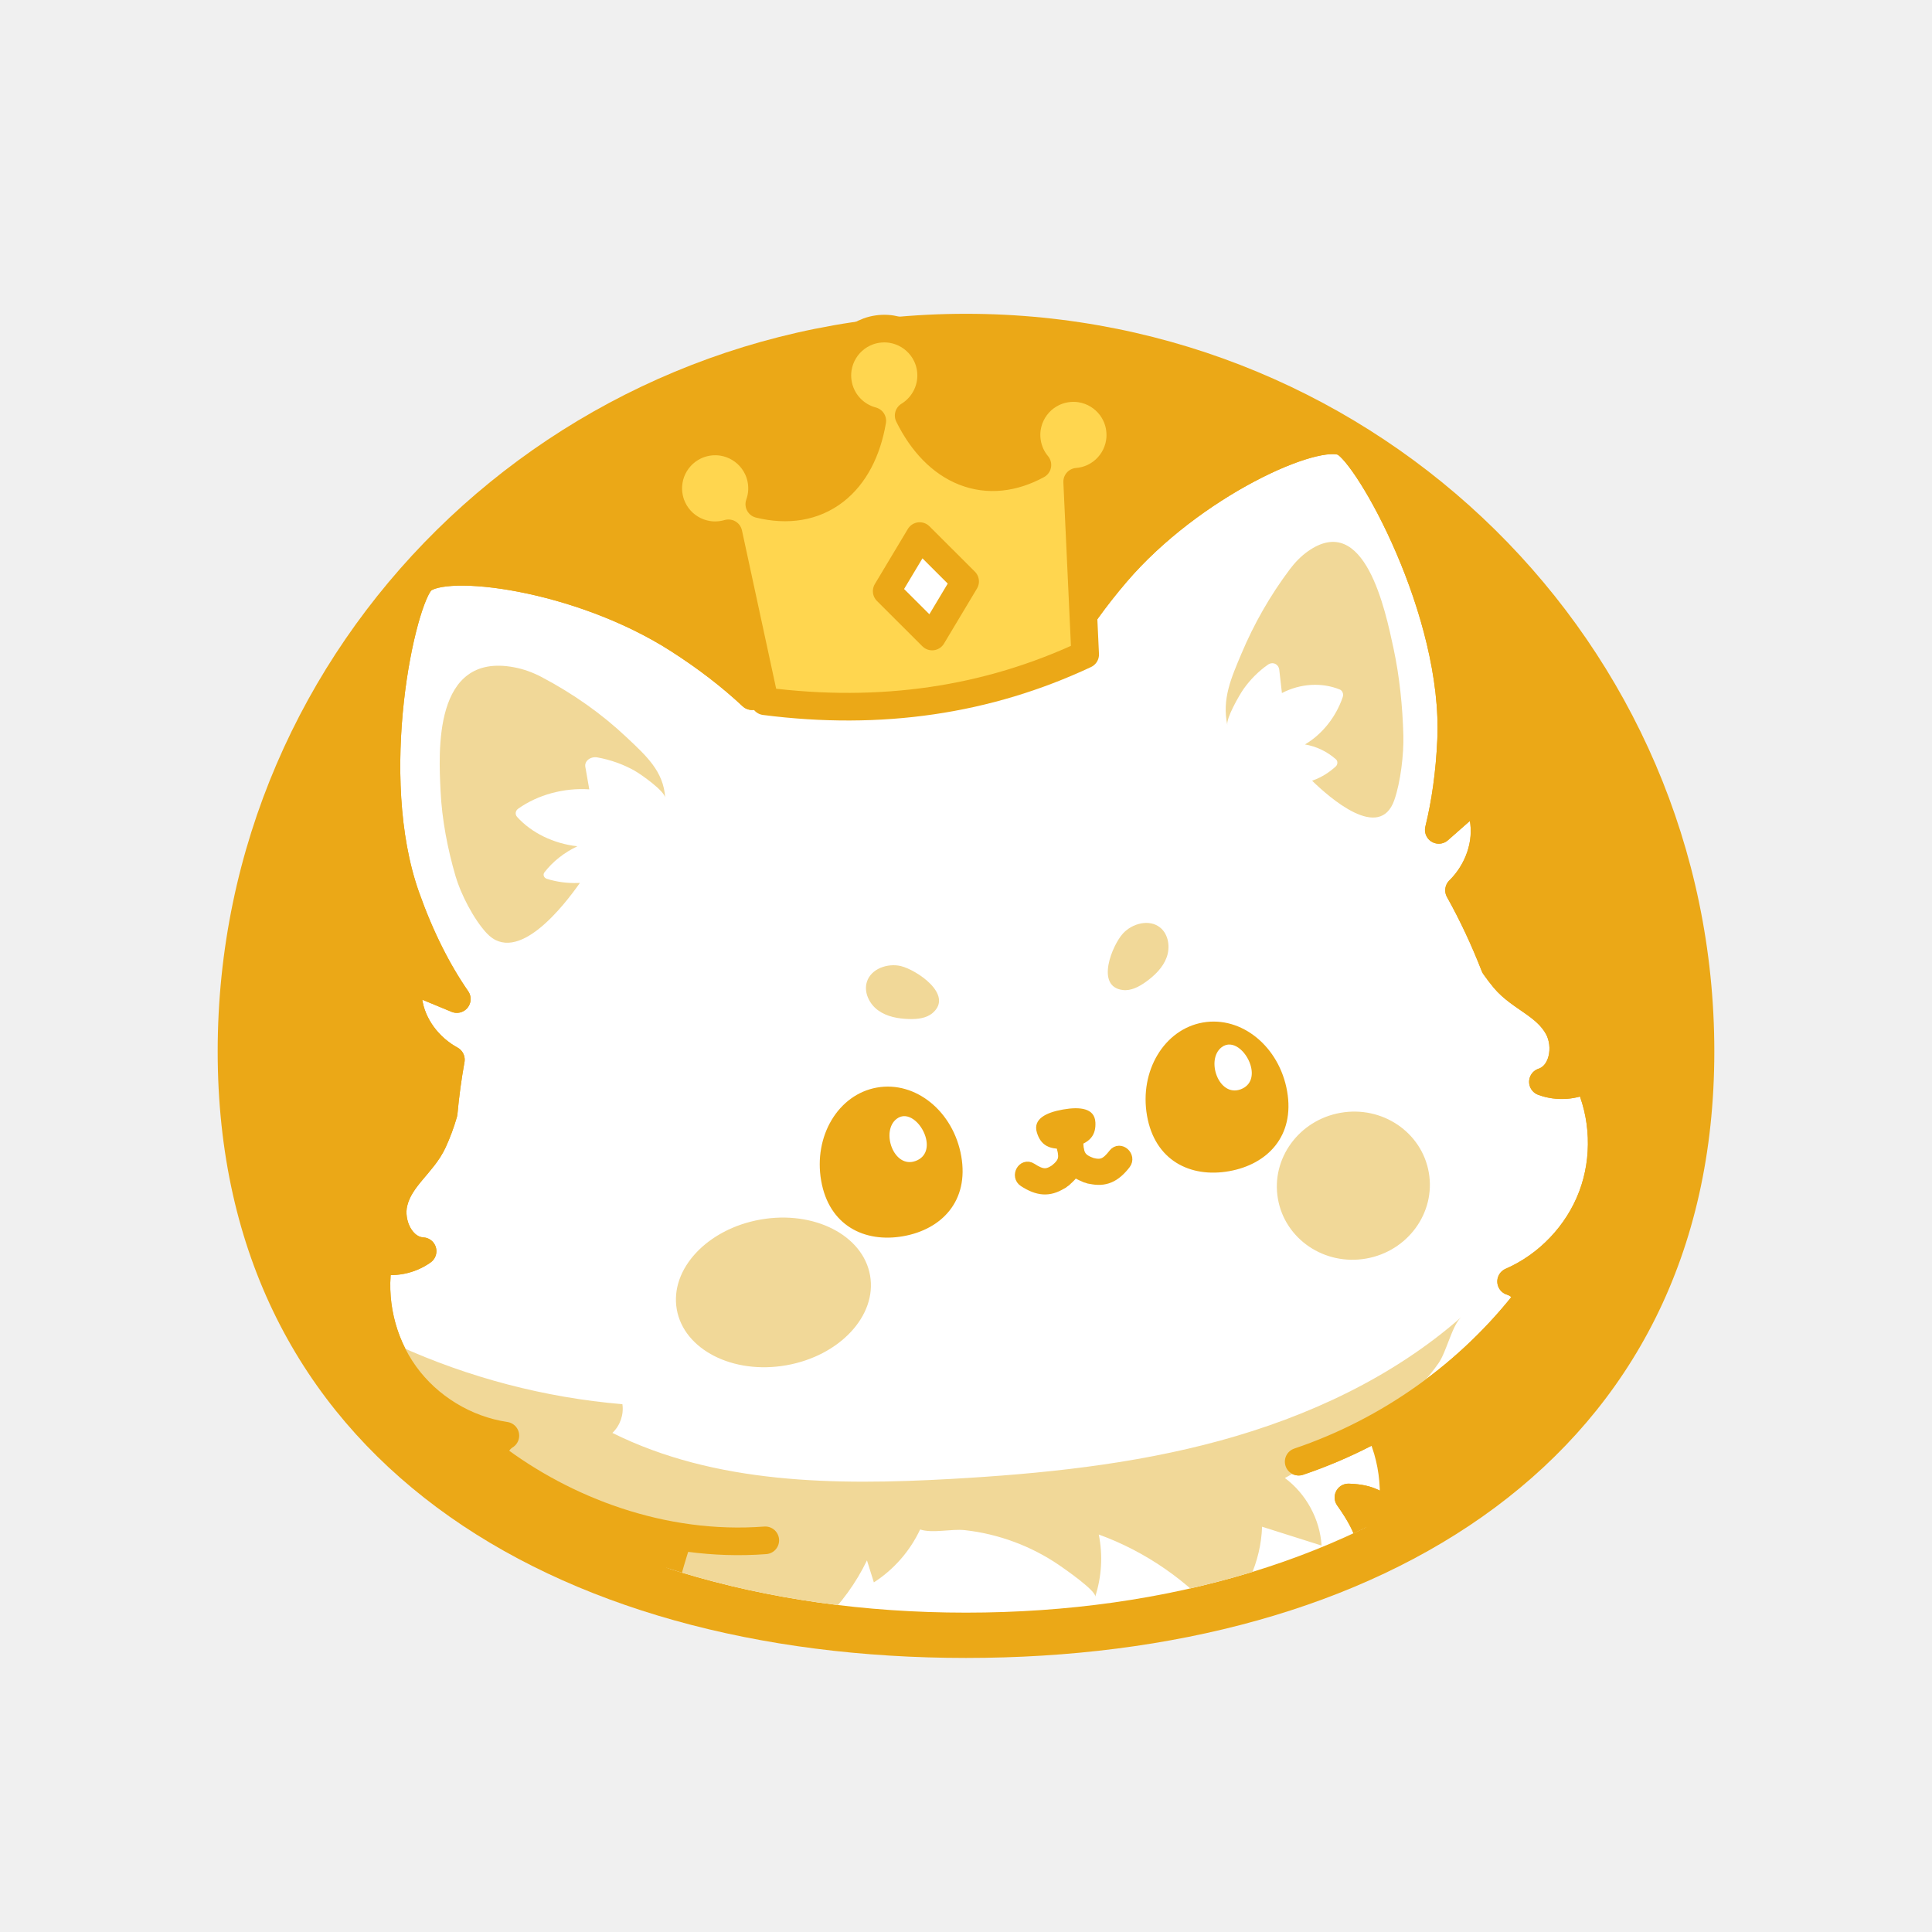
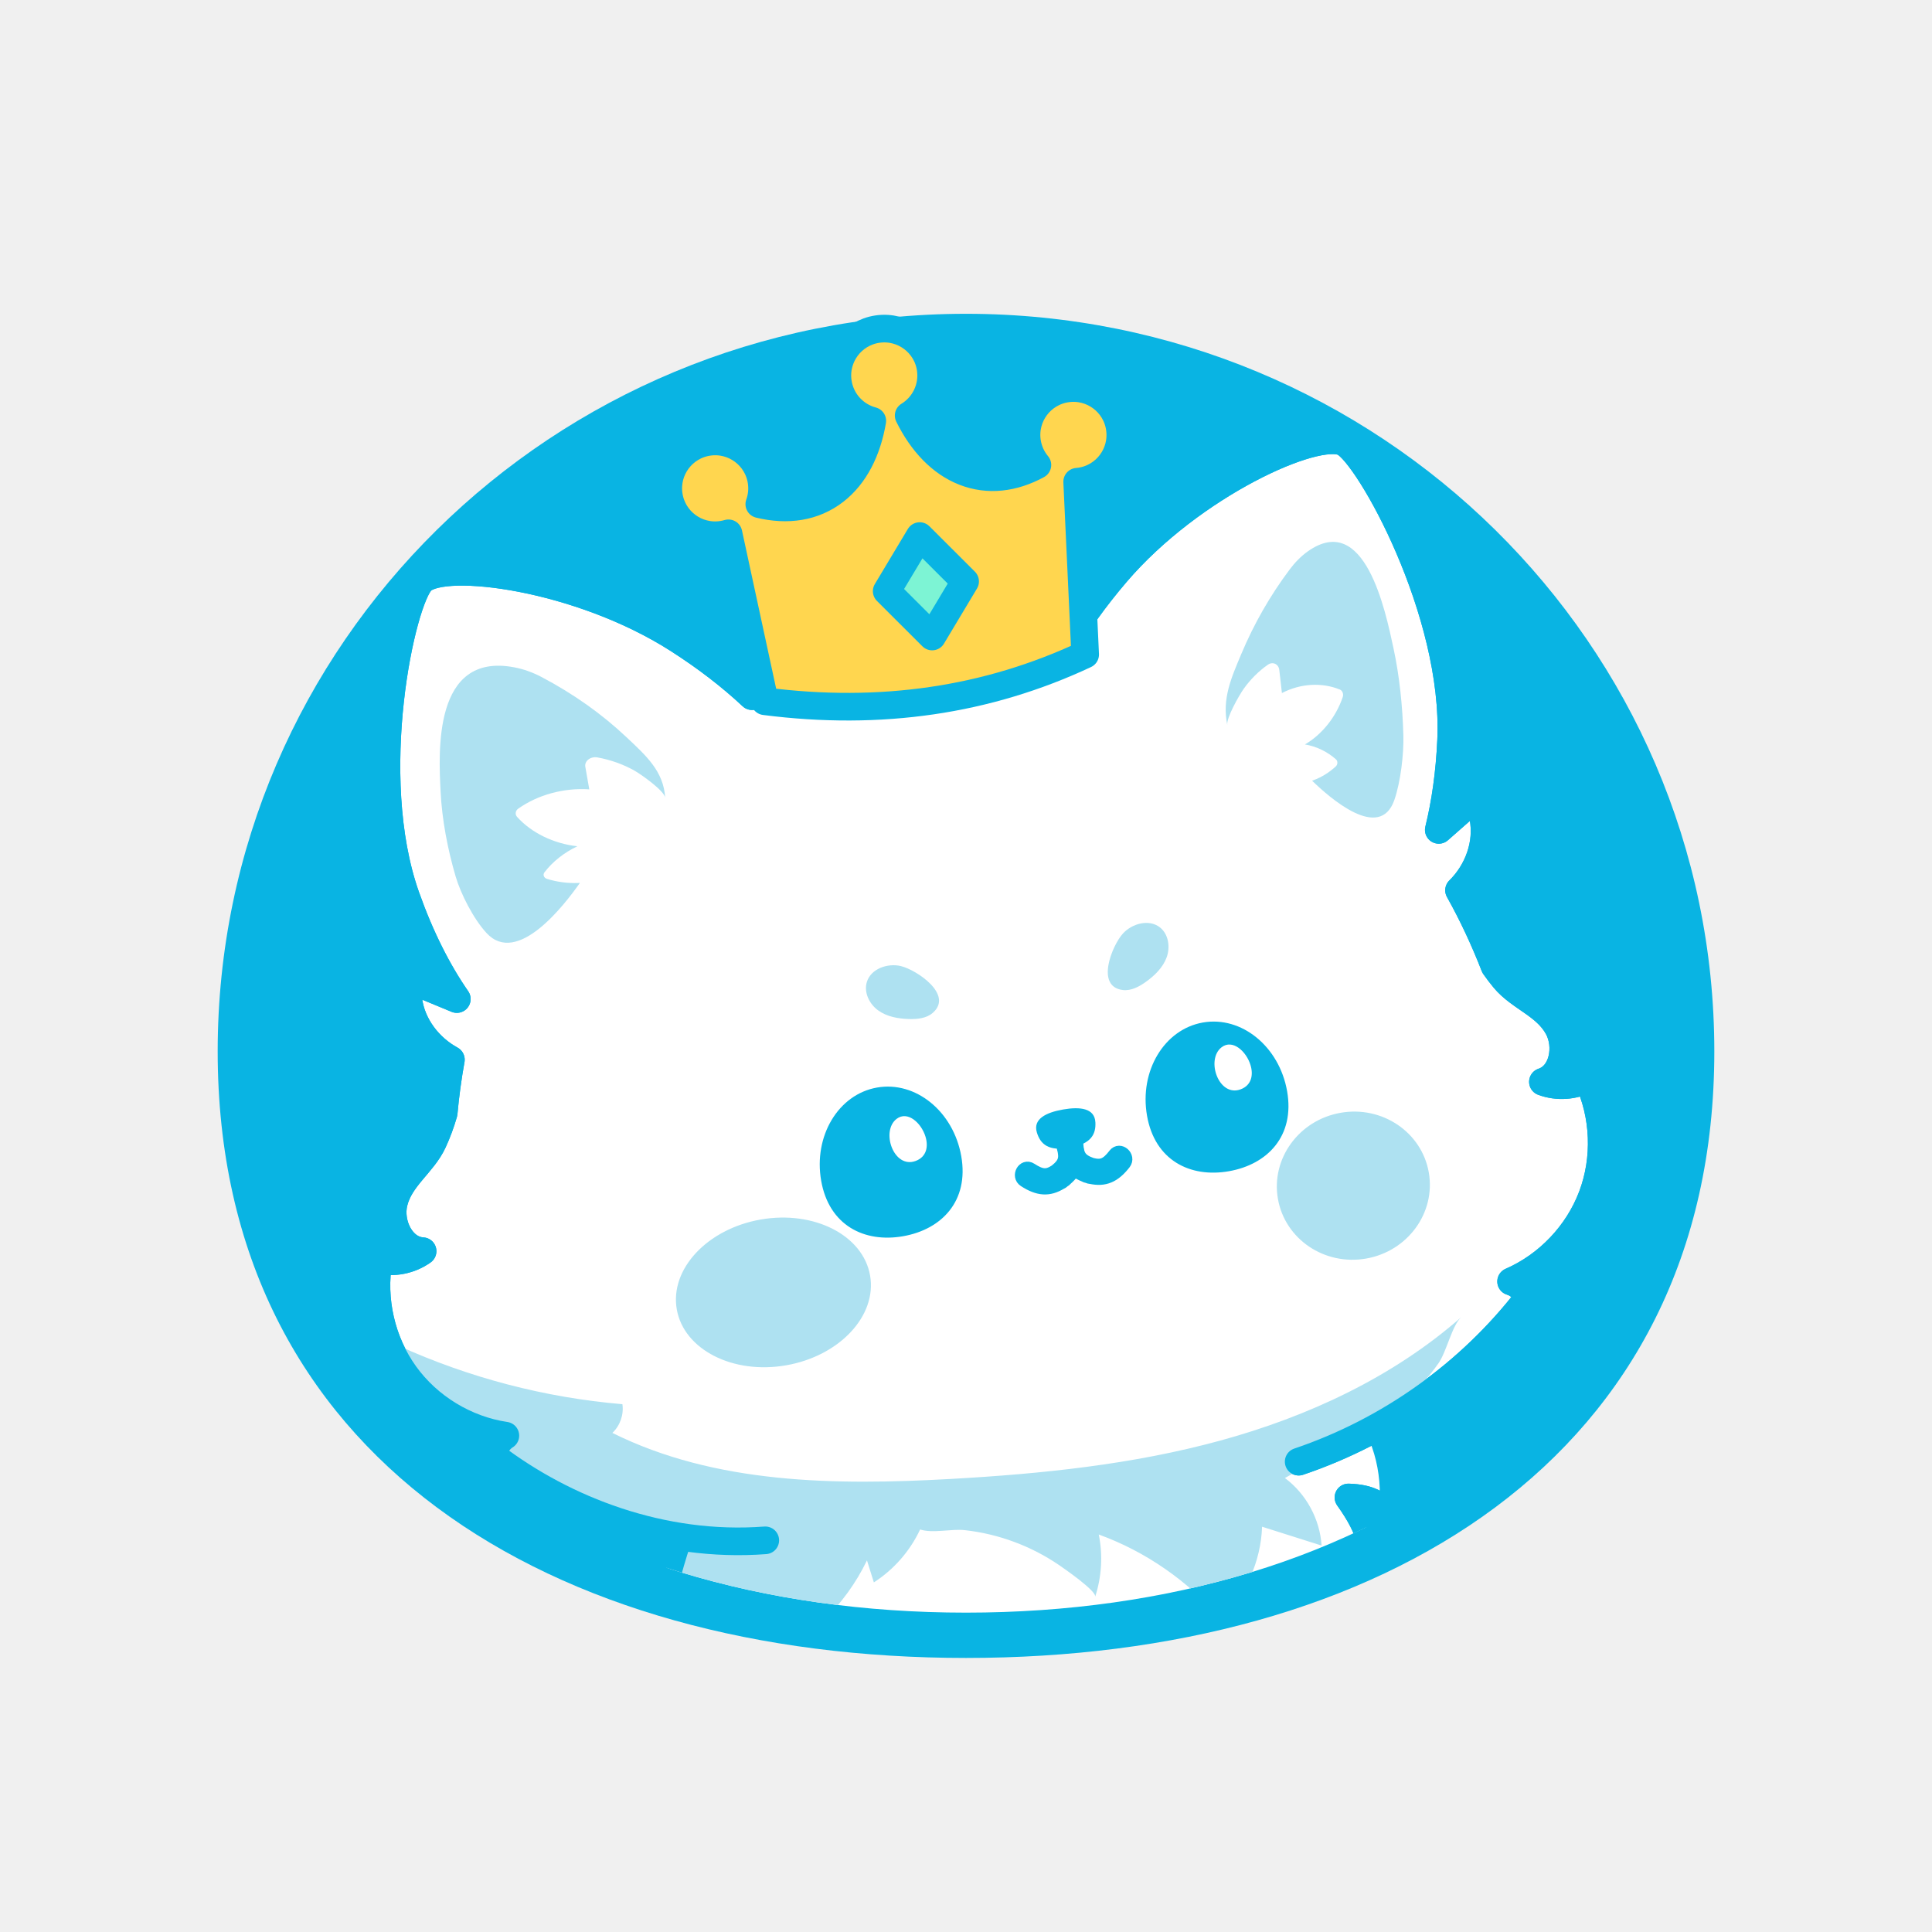
<svg xmlns="http://www.w3.org/2000/svg" id="Capa_1" data-name="Capa 1" viewBox="0 0 1000 1000">
  <defs>
    <style>
      .cls-1, .cls-2, .cls-3 {
        fill: none;
      }

-       .cls-2, .cls-3, .cls-4, .cls-5, .cls-6 {
-         stroke: #eba817;
+       .cls-4 {
+         fill: #ffd64f;
+       }
+ 
+       .cls-5 {
+         fill: #aee1f1;
+       }
+ 
+       .cls-6 {
+         fill: #7df4d4;
+       }
+ 
+       .cls-6, .cls-7, .cls-8, .cls-9, .cls-2, .cls-3 {
+         stroke: #09b4e3;
        stroke-linecap: round;
        stroke-linejoin: round;
      }

-       .cls-2, .cls-4 {
+       .cls-6, .cls-8, .cls-3 {
        stroke-width: 14.3px;
      }

-       .cls-3, .cls-5 {
+       .cls-10, .cls-8, .cls-9 {
+         fill: #fff;
+       }
+ 
+       .cls-7 {
+         stroke-width: 7.18px;
+       }
+ 
+       .cls-7, .cls-11 {
+         fill: #09b4e3;
+       }
+ 
+       .cls-9, .cls-2 {
        stroke-width: 14.12px;
      }

-       .cls-7 {
-         fill: #ffd64f;
-       }
- 
-       .cls-8, .cls-4, .cls-5 {
-         fill: #fff;
-       }
- 
-       .cls-9, .cls-6 {
-         fill: #eba817;
-       }
- 
-       .cls-6 {
-         stroke-width: 7.18px;
-       }
- 
-       .cls-10 {
+       .cls-12 {
        clip-path: url(#clippath);
-       }
- 
-       .cls-11 {
-         fill: #f1d898;
      }
    </style>
    <clipPath id="clippath">
      <path class="cls-1" d="M879.04,515.47c0,206.34-169.7,319.23-379.04,319.23s-379.04-112.89-379.04-319.23S290.66,141.85,500,141.85s379.04,167.27,379.04,373.62Z" />
    </clipPath>
  </defs>
-   <path class="cls-9" d="M887.33,544.21c0,210.86-173.41,313.94-387.33,313.94s-387.33-103.09-387.33-313.94S286.08,162.42,500,162.42s387.33,170.93,387.33,381.79Z" />
-   <g class="cls-10">
+   <path class="cls-11" d="M887.33,544.21c0,210.86-173.41,313.94-387.33,313.94s-387.33-103.09-387.33-313.94S286.08,162.42,500,162.42s387.33,170.93,387.33,381.79Z" />
+   <g class="cls-12">
    <g>
      <g>
-         <ellipse class="cls-11" cx="552.36" cy="1016.56" rx="176.29" ry="38.97" />
-         <path class="cls-4" d="M653.89,685.96c-24.29-28.78-60.74-45.64-114.88-43.77-144.22,5-190.9,110.95-204.9,242.27-43.12,110.22,40.08,130.09,142.67,126.53,49.75-1.73,103.15.45,145.2-10.92,4.12,6,9.99,10.95,16.43,13.92,16.85,7.76,75.31,11.68,66.99-20.82-1.85-7.22-8.52-13.61-13.6-18.9,23.28-24.78,30.75-58.67,7.97-92.38.09-21.81-.53-43.35-2.3-64.07,3.95,1,8,1.91,12.15,2.73,3.09-17.2.39-28.59-11.67-45.47,11.75.4,13.47,3.58,22.95,7.98,4.69-47.46-26.14-77.55-67.01-97.11Z" />
-         <path class="cls-11" d="M514.91,871.12c29.68,20.83,72.59,20.49,101.95-.79-.16,3.03-.31,6.06-.47,9.09,20.97-4.7,39.71-18.56,50.35-37.22-3.54,27.73-17.67,53.97-38.87,72.19-1.77-4.68-3.54-9.35-5.31-14.03-4.42,7.23-10.71,13.31-18.09,17.48-2.03-4.11-4.06-8.22-6.09-12.33-15.7,23.54-25.28,50.54-34.71,77.23-6.92-40.33-22.5-79.91-48.76-111.62Z" />
-         <path class="cls-4" d="M672.19,756.56c46.72-15.77,88.62-45.57,118.72-84.63-1.29-4.07-4.68-7.41-8.77-8.63,19.11-8.32,34.59-24.6,41.95-44.1,7.36-19.5,6.49-41.95-2.35-60.82-7.02,3.77-15.67,4.36-23.13,1.57,10.55-3.5,13.19-18.4,7.85-28.15-6.42-11.72-19.72-15.43-27.82-25.12-1.77-2.11-3.43-4.34-5.03-6.61-5.36-13.75-11.49-26.87-18.42-39.26,9.86-9.66,15.19-24.16,12.54-37.79-.59-3.02-2.14-6.53-5.2-6.85-2.17-.23-4.09,1.31-5.73,2.75-4.03,3.54-8.06,7.09-12.09,10.63,3.38-13.78,5.6-29.18,6.38-46.38,3.01-66.53-42.62-147.87-55.43-154.18-14.56-7.18-78.81,21.8-117.91,67.52-10.97,12.83-20.14,25.64-27.55,38.28-24.8-1.45-51.46-.16-80.08,4.25-29.95,4.61-56.82,11.84-80.86,21.3-11-10.29-23.84-20.21-38.55-29.59-50.71-32.35-120.62-41.37-132.46-30.25-10.41,9.77-30.38,100.87-8.12,163.64,7.48,21.1,16.4,38.63,26.32,52.97-5.34-2.21-10.68-4.42-16.03-6.64-2.02-.84-4.33-1.67-6.31-.76-2.8,1.29-3.13,5.11-2.71,8.16,1.78,12.98,10.54,24.37,21.98,30.63-1.63,9.03-2.89,18.23-3.73,27.6-1.48,5.12-3.31,10.11-5.52,14.88-5.3,11.47-17.17,18.52-20.31,31.5-2.61,10.81,3.82,24.5,14.92,25.13-6.48,4.64-14.98,6.33-22.74,4.51-3.62,20.52,1.4,42.43,13.58,59.33,12.19,16.9,31.38,28.58,52,31.64-3.63,2.25-6.03,6.36-6.22,10.62,36.69,27.92,87.33,47.61,140.75,43.56" />
-         <path class="cls-11" d="M255.36,751.23c21.63,16.46,48.15,31.17,74.92,37.03,4.92,1.08,12.92.62,15.56,5.73,3.49,6.75-2.72,22.65-3.96,29.72-4.18,23.95-8.36,47.89-12.55,71.84-.87,5.01-1.73,10.31.09,15.06,3.5,9.15,14.76,12.06,24.41,13.71,16.68-29.23,30.09-60.32,39.9-92.51,1.74,9.54,1.73,19.4-.02,28.93,23.86-10.41,43.76-29.62,55.03-53.09,1.19,3.8,2.38,7.59,3.57,11.39,10.34-6.64,18.74-16.26,23.94-27.39,6.59,2.15,16.03-.44,23.2.36,8.69.97,17.26,3.02,25.45,6.06,8.2,3.04,16.03,7.07,23.25,12,2.41,1.65,19.65,13.53,18.69,16.45,3.39-10.35,4.05-21.59,1.88-32.26,24.36,8.86,46.36,24.12,63.18,43.85,12.91-12.42,20.74-29.97,21.35-47.88,10.27,3.25,20.53,6.5,30.8,9.75-.86-13.66-8-26.8-18.99-34.96,29.6-16.67,59.43-30.89,79.52-59.42,4.11-5.84,7.03-19.68,11.76-23.84-35.42,31.08-79.29,51.46-124.74,63.89-45.45,12.43-92.64,17.23-139.69,19.86-59.45,3.32-121.64,2.69-174.94-23.84,3.98-3.73,5.98-9.46,5.18-14.86-40.01-3.39-79.42-13.69-115.98-30.31,13.52,23.73,26.34,39.81,55.38,44.11-3.63,2.25-6.03,6.36-6.22,10.62Z" />
-         <path class="cls-2" d="M350.62,797.26c-10.11,30.66-12.66,51.16-16.5,87.21-43.12,110.22,40.08,130.09,142.67,126.53,49.75-1.73,103.15.45,145.2-10.92,4.12,6,9.99,10.95,16.43,13.92,16.85,7.76,75.31,11.68,66.99-20.82-1.85-7.22-8.52-13.61-13.6-18.9,23.28-24.78,30.75-58.67,7.97-92.38.09-21.81-.53-43.35-2.3-64.07,3.95,1,8,1.91,12.15,2.73,3.09-17.2.39-28.59-11.67-45.47,11.75.4,13.47,3.58,22.95,7.98" />
-         <path class="cls-2" d="M672.19,756.56c46.72-15.77,88.62-45.57,118.72-84.63-1.29-4.07-4.68-7.41-8.77-8.63,19.11-8.32,34.59-24.6,41.95-44.1,7.36-19.5,6.49-41.95-2.35-60.82-7.02,3.77-15.67,4.36-23.13,1.57,10.55-3.5,13.19-18.4,7.85-28.15-6.42-11.72-19.72-15.43-27.82-25.12-1.77-2.11-3.43-4.34-5.03-6.61-5.36-13.75-11.49-26.87-18.42-39.26,9.86-9.66,15.19-24.16,12.54-37.79-.59-3.02-2.14-6.53-5.2-6.85-2.17-.23-4.09,1.31-5.73,2.75-4.03,3.54-8.06,7.09-12.09,10.63,3.38-13.78,5.6-29.18,6.38-46.38,3.01-66.53-42.62-147.87-55.43-154.18-14.56-7.18-78.81,21.8-117.91,67.52-10.97,12.83-20.14,25.64-27.55,38.28-24.8-1.45-51.46-.16-80.08,4.25-29.95,4.61-56.82,11.84-80.86,21.3-11-10.29-23.84-20.21-38.55-29.59-50.71-32.35-120.62-41.37-132.46-30.25-10.41,9.77-30.38,100.87-8.12,163.64,7.48,21.1,16.4,38.63,26.32,52.97-5.34-2.21-10.68-4.42-16.03-6.64-2.02-.84-4.33-1.67-6.31-.76-2.8,1.29-3.13,5.11-2.71,8.16,1.78,12.98,10.54,24.37,21.98,30.63-1.63,9.03-2.89,18.23-3.73,27.6-1.48,5.12-3.31,10.11-5.52,14.88-5.3,11.47-17.17,18.52-20.31,31.5-2.61,10.81,3.82,24.5,14.92,25.13-6.48,4.64-14.98,6.33-22.74,4.51-3.62,20.52,1.4,42.43,13.58,59.33,12.19,16.9,31.38,28.58,52,31.64-3.63,2.25-6.03,6.36-6.22,10.62,36.69,27.92,87.33,47.61,140.75,43.56" />
+         <ellipse class="cls-5" cx="552.36" cy="1016.56" rx="176.29" ry="38.97" />
+         <path class="cls-8" d="M653.89,685.96c-24.29-28.78-60.74-45.64-114.88-43.77-144.22,5-190.9,110.95-204.9,242.27-43.12,110.22,40.08,130.09,142.67,126.53,49.75-1.73,103.15.45,145.2-10.92,4.12,6,9.99,10.95,16.43,13.92,16.85,7.76,75.31,11.68,66.99-20.82-1.85-7.22-8.52-13.61-13.6-18.9,23.28-24.78,30.75-58.67,7.97-92.38.09-21.81-.53-43.35-2.3-64.07,3.95,1,8,1.91,12.15,2.73,3.09-17.2.39-28.59-11.67-45.47,11.75.4,13.47,3.58,22.95,7.98,4.69-47.46-26.14-77.55-67.01-97.11Z" />
+         <path class="cls-5" d="M514.91,871.12c29.68,20.83,72.59,20.49,101.95-.79-.16,3.03-.31,6.06-.47,9.09,20.97-4.7,39.71-18.56,50.35-37.22-3.54,27.73-17.67,53.97-38.87,72.19-1.77-4.68-3.54-9.35-5.31-14.03-4.42,7.23-10.71,13.31-18.09,17.48-2.03-4.11-4.06-8.22-6.09-12.33-15.7,23.54-25.28,50.54-34.71,77.23-6.92-40.33-22.5-79.91-48.76-111.62Z" />
+         <path class="cls-8" d="M672.19,756.56c46.72-15.77,88.62-45.57,118.72-84.63-1.29-4.07-4.68-7.41-8.77-8.63,19.11-8.32,34.59-24.6,41.95-44.1,7.36-19.5,6.49-41.95-2.35-60.82-7.02,3.77-15.67,4.36-23.13,1.57,10.55-3.5,13.19-18.4,7.85-28.15-6.42-11.72-19.72-15.43-27.82-25.12-1.77-2.11-3.43-4.34-5.03-6.61-5.36-13.75-11.49-26.87-18.42-39.26,9.86-9.66,15.19-24.16,12.54-37.79-.59-3.02-2.14-6.53-5.2-6.85-2.17-.23-4.09,1.31-5.73,2.75-4.03,3.54-8.06,7.09-12.09,10.63,3.38-13.78,5.6-29.18,6.38-46.38,3.01-66.53-42.62-147.87-55.43-154.18-14.56-7.18-78.81,21.8-117.91,67.52-10.97,12.83-20.14,25.64-27.55,38.28-24.8-1.45-51.46-.16-80.08,4.25-29.95,4.61-56.82,11.84-80.86,21.3-11-10.29-23.84-20.21-38.55-29.59-50.71-32.35-120.62-41.37-132.46-30.25-10.41,9.77-30.38,100.87-8.12,163.64,7.48,21.1,16.4,38.63,26.32,52.97-5.34-2.21-10.68-4.42-16.03-6.64-2.02-.84-4.33-1.67-6.31-.76-2.8,1.29-3.13,5.11-2.71,8.16,1.78,12.98,10.54,24.37,21.98,30.63-1.63,9.03-2.89,18.23-3.73,27.6-1.48,5.12-3.31,10.11-5.52,14.88-5.3,11.47-17.17,18.52-20.31,31.5-2.61,10.81,3.82,24.5,14.92,25.13-6.48,4.64-14.98,6.33-22.74,4.51-3.62,20.52,1.4,42.43,13.58,59.33,12.19,16.9,31.38,28.58,52,31.64-3.63,2.25-6.03,6.36-6.22,10.62,36.69,27.92,87.33,47.61,140.75,43.56" />
+         <path class="cls-5" d="M255.36,751.23c21.63,16.46,48.15,31.17,74.92,37.03,4.92,1.08,12.92.62,15.56,5.73,3.49,6.75-2.72,22.65-3.96,29.72-4.18,23.95-8.36,47.89-12.55,71.84-.87,5.01-1.73,10.31.09,15.06,3.5,9.15,14.76,12.06,24.41,13.71,16.68-29.23,30.09-60.32,39.9-92.51,1.74,9.54,1.73,19.4-.02,28.93,23.86-10.41,43.76-29.62,55.03-53.09,1.19,3.8,2.38,7.59,3.57,11.39,10.34-6.64,18.74-16.26,23.94-27.39,6.59,2.15,16.03-.44,23.2.36,8.69.97,17.26,3.02,25.45,6.06,8.2,3.04,16.03,7.07,23.25,12,2.41,1.65,19.65,13.53,18.69,16.45,3.39-10.35,4.05-21.59,1.88-32.26,24.36,8.86,46.36,24.12,63.18,43.85,12.91-12.42,20.74-29.97,21.35-47.88,10.27,3.25,20.53,6.5,30.8,9.75-.86-13.66-8-26.8-18.99-34.96,29.6-16.67,59.43-30.89,79.52-59.42,4.11-5.84,7.03-19.68,11.76-23.84-35.42,31.08-79.29,51.46-124.74,63.89-45.45,12.43-92.64,17.23-139.69,19.86-59.45,3.32-121.64,2.69-174.94-23.84,3.98-3.73,5.98-9.46,5.18-14.86-40.01-3.39-79.42-13.69-115.98-30.31,13.52,23.73,26.34,39.81,55.38,44.11-3.63,2.25-6.03,6.36-6.22,10.62Z" />
+         <path class="cls-3" d="M350.62,797.26c-10.11,30.66-12.66,51.16-16.5,87.21-43.12,110.22,40.08,130.09,142.67,126.53,49.75-1.73,103.15.45,145.2-10.92,4.12,6,9.99,10.95,16.43,13.92,16.85,7.76,75.31,11.68,66.99-20.82-1.85-7.22-8.52-13.61-13.6-18.9,23.28-24.78,30.75-58.67,7.97-92.38.09-21.81-.53-43.35-2.3-64.07,3.95,1,8,1.91,12.15,2.73,3.09-17.2.39-28.59-11.67-45.47,11.75.4,13.47,3.58,22.95,7.98" />
+         <path class="cls-3" d="M672.19,756.56c46.72-15.77,88.62-45.57,118.72-84.63-1.29-4.07-4.68-7.41-8.77-8.63,19.11-8.32,34.59-24.6,41.95-44.1,7.36-19.5,6.49-41.95-2.35-60.82-7.02,3.77-15.67,4.36-23.13,1.57,10.55-3.5,13.19-18.4,7.85-28.15-6.42-11.72-19.72-15.43-27.82-25.12-1.77-2.11-3.43-4.34-5.03-6.61-5.36-13.75-11.49-26.87-18.42-39.26,9.86-9.66,15.19-24.16,12.54-37.79-.59-3.02-2.14-6.53-5.2-6.85-2.17-.23-4.09,1.31-5.73,2.75-4.03,3.54-8.06,7.09-12.09,10.63,3.38-13.78,5.6-29.18,6.38-46.38,3.01-66.53-42.62-147.87-55.43-154.18-14.56-7.18-78.81,21.8-117.91,67.52-10.97,12.83-20.14,25.64-27.55,38.28-24.8-1.45-51.46-.16-80.08,4.25-29.95,4.61-56.82,11.84-80.86,21.3-11-10.29-23.84-20.21-38.55-29.59-50.71-32.35-120.62-41.37-132.46-30.25-10.41,9.77-30.38,100.87-8.12,163.64,7.48,21.1,16.4,38.63,26.32,52.97-5.34-2.21-10.68-4.42-16.03-6.64-2.02-.84-4.33-1.67-6.31-.76-2.8,1.29-3.13,5.11-2.71,8.16,1.78,12.98,10.54,24.37,21.98,30.63-1.63,9.03-2.89,18.23-3.73,27.6-1.48,5.12-3.31,10.11-5.52,14.88-5.3,11.47-17.17,18.52-20.31,31.5-2.61,10.81,3.82,24.5,14.92,25.13-6.48,4.64-14.98,6.33-22.74,4.51-3.62,20.52,1.4,42.43,13.58,59.33,12.19,16.9,31.38,28.58,52,31.64-3.63,2.25-6.03,6.36-6.22,10.62,36.69,27.92,87.33,47.61,140.75,43.56" />
        <g>
-           <path class="cls-6" d="M577.12,597.78c-4.1,5.28-6.83,6.4-12.1,5.06-5.94-2.09-7.55-4.55-7.89-10.84-.22-4.08-6.47-3.13-6.26.91.43,7.99,3.38,12.45,10.57,15.33.19.1.34.24.57.31.34.11.65.16.99.26.33.11.62.24.97.35.23.07.44.05.66.07,7.04,1.52,11.98-.54,17.19-7.25,2.48-3.2-2.21-7.44-4.71-4.21Z" />
-           <path class="cls-6" d="M533.44,605.37c5.61,3.64,8.55,3.8,13.09.81,4.93-3.93,5.63-6.78,3.89-12.83-1.13-3.92,5.09-5.08,6.21-1.19,2.22,7.69.9,12.87-4.95,17.96-.15.16-.24.34-.44.48-.29.21-.56.37-.85.57-.28.22-.5.43-.8.65-.2.15-.4.19-.6.28-6.14,3.75-11.5,3.42-18.62-1.2-3.4-2.2-.36-7.75,3.07-5.53Z" />
+           <path class="cls-7" d="M577.12,597.78c-4.1,5.28-6.83,6.4-12.1,5.06-5.94-2.09-7.55-4.55-7.89-10.84-.22-4.08-6.47-3.13-6.26.91.43,7.99,3.38,12.45,10.57,15.33.19.1.34.24.57.31.34.11.65.16.99.26.33.11.62.24.97.35.23.07.44.05.66.07,7.04,1.52,11.98-.54,17.19-7.25,2.48-3.2-2.21-7.44-4.71-4.21Z" />
+           <path class="cls-7" d="M533.44,605.37c5.61,3.64,8.55,3.8,13.09.81,4.93-3.93,5.63-6.78,3.89-12.83-1.13-3.92,5.09-5.08,6.21-1.19,2.22,7.69.9,12.87-4.95,17.96-.15.16-.24.34-.44.48-.29.21-.56.37-.85.57-.28.22-.5.43-.8.65-.2.15-.4.19-.6.28-6.14,3.75-11.5,3.42-18.62-1.2-3.4-2.2-.36-7.75,3.07-5.53Z" />
          <g>
            <g>
-               <ellipse class="cls-11" cx="700.54" cy="613.64" rx="39.64" ry="38.3" transform="translate(-95.62 130.48) rotate(-9.96)" />
-               <path class="cls-9" d="M593.7,577.52c4.06,23.14,22.38,32.22,42.4,28.7,20.02-3.51,34.17-18.27,30.11-41.42-4.06-23.14-23.58-39.06-43.6-35.55-20.02,3.51-32.97,25.12-28.91,48.26Z" />
+               <ellipse class="cls-5" cx="700.54" cy="613.64" rx="39.64" ry="38.3" transform="translate(-95.62 130.48) rotate(-9.96)" />
+               <path class="cls-11" d="M593.7,577.52c4.06,23.14,22.38,32.22,42.4,28.7,20.02-3.51,34.17-18.27,30.11-41.42-4.06-23.14-23.58-39.06-43.6-35.55-20.02,3.51-32.97,25.12-28.91,48.26Z" />
            </g>
            <g>
-               <ellipse class="cls-11" cx="400.29" cy="668.98" rx="50.79" ry="38.3" transform="translate(-109.33 79.02) rotate(-9.93)" />
-               <path class="cls-9" d="M497.55,598.45c4.06,23.14-10.08,37.91-30.11,41.42-20.02,3.51-38.35-5.56-42.4-28.7-4.06-23.14,8.88-44.75,28.91-48.26,20.02-3.51,39.55,12.4,43.6,35.55Z" />
+               <ellipse class="cls-5" cx="400.29" cy="668.98" rx="50.79" ry="38.3" transform="translate(-109.33 79.02) rotate(-9.93)" />
+               <path class="cls-11" d="M497.55,598.45c4.06,23.14-10.08,37.91-30.11,41.42-20.02,3.51-38.35-5.56-42.4-28.7-4.06-23.14,8.88-44.75,28.91-48.26,20.02-3.51,39.55,12.4,43.6,35.55Z" />
            </g>
          </g>
-           <path class="cls-9" d="M566.96,580.84c-.39-7.17-7.79-8.14-16.76-6.56-8.97,1.58-15.6,5.01-13.52,11.88,1.87,6.19,6.12,9.81,17,7.9,10.87-1.91,13.64-6.76,13.29-13.22Z" />
+           <path class="cls-11" d="M566.96,580.84c-.39-7.17-7.79-8.14-16.76-6.56-8.97,1.58-15.6,5.01-13.52,11.88,1.87,6.19,6.12,9.81,17,7.9,10.87-1.91,13.64-6.76,13.29-13.22Z" />
        </g>
-         <path class="cls-4" d="M460.09,948.92c10,9.02,10.7,18.84,12.53,31.03,1.44,9.61,10.05,12.81,12.64,22.9,7.81,30.52-30.56,27.86-55.99,25.59-34.89-3.12-58.16-19.3-59.06-61.54" />
-         <path class="cls-5" d="M406.07,912.58c-4.36-3.16-8.93-6.02-13.68-8.56,1.68-.86,3.35-1.71,5.03-2.57-19-13.07-44.34-16.4-66.07-8.68,1.1-6.26,3.65-15.06,5.02-21.65,1.51-7.24,3.21-12.93,2.41-19.61-1.18-9.88-11.32-12.82-19.99-15.09-6.08-1.58-12.44-1.03-18.62-.32-3.97.46-8.2,2.01-10.11,5.51-1.92,3.5.16,9.01,4.15,9.05-.23.1-.46.21-.69.31-42.73,19.17-69.86,64.52-71.42,110.75-.19,5.56.31,11.82,4.5,15.49,4.19,3.66,12.8,1.24,12.25-4.29,3.85,21.4,10.11,42.89,22.89,60.48,12.77,17.59,33,30.84,54.74,30.81-2.1-5.53-4.21-11.05-6.31-16.58,19.97,11.87,45.03,8.45,68.15,6.06,12.21-1.26,25.04-2.06,37.18.28,8.67,1.67,13.29,12.28,21.53,13.66,18.88,3.16,18.53-35.97,18.66-46.56.3-25.27-3.88-53.25-17.82-74.89-8.39-13.03-19.21-24.51-31.77-33.59Z" />
-         <path class="cls-11" d="M381.08,992.85c-6.35-1.97-12.87-3.36-19.48-4.09-8.3-.92-16.76-.89-24.87-2.89-8.11-2-16.13-6.48-19.9-13.93-2.49,10.83.32,22.76,7.39,31.33-29.27-15.44-49.07-47.41-49.84-80.5-7.6,1.25-14.73,5.23-19.77,11.06,2.04-27.02,12.64-53.32,29.89-74.21-38.83,20.23-60.93,58.38-62.41,102.1-.19,5.56.31,11.82,4.5,15.49,4.19,3.66,12.8,1.24,12.25-4.29,3.85,21.4,10.11,42.89,22.89,60.48,12.77,17.59,33,30.84,54.74,30.81-2.1-5.53-4.21-11.05-6.31-16.58,19.97,11.87,45.03,8.45,68.15,6.06,12.21-1.26,25.04-2.06,37.18.28,8.14,1.57,12.82,13.31,20.75,13.83,7.95.53,9.9-9.7,9.09-16.31-.85-6.87-4.42-13.09-8.45-18.71-13.59-18.9-33.57-33.03-55.78-39.93Z" />
-         <path class="cls-3" d="M406.07,912.58c-4.36-3.16-8.93-6.02-13.68-8.56,1.68-.86,3.35-1.71,5.03-2.57-19-13.07-44.34-16.4-66.07-8.68,1.1-6.26,3.65-15.06,5.02-21.65,1.51-7.24,3.21-12.93,2.41-19.61-1.18-9.88-11.32-12.82-19.99-15.09-6.08-1.58-12.44-1.03-18.62-.32-3.97.46-8.2,2.01-10.11,5.51-1.92,3.5.16,9.01,4.15,9.05-.23.1-.46.21-.69.31-42.73,19.17-69.86,64.52-71.42,110.75-.19,5.56.31,11.82,4.5,15.49,4.19,3.66,12.8,1.24,12.25-4.29,3.85,21.4,10.11,42.89,22.89,60.48,12.77,17.59,33,30.84,54.74,30.81-2.1-5.53-4.21-11.05-6.31-16.58,19.97,11.87,45.03,8.45,68.15,6.06,12.21-1.26,25.04-2.06,37.18.28,8.67,1.67,13.29,12.28,21.53,13.66,18.88,3.16,18.53-35.97,18.66-46.56.3-25.27-3.88-53.25-17.82-74.89-8.39-13.03-19.21-24.51-31.77-33.59Z" />
-         <path class="cls-4" d="M512.21,864.62c20.54,1.01,35.7,21.58,56.12,24.03,18.5,2.22,34.97-10.85,49.01-23.11.74,3.64,1.47,7.28,2.21,10.92,22.78-3.06,42.79-21.11,48.17-43.45" />
-         <path class="cls-11" d="M299.24,457.03c-5.5.2-11.02-.53-16.16-2.14-1.58-.49-2.21-2.16-1.28-3.36,4.28-5.57,10.19-10.25,17.05-13.5-12.27-1.35-23.76-6.93-31.21-15.21-1.16-1.29-.89-3.2.59-4.25,10.13-7.2,23.66-10.89,36.78-10l-2.05-11.68c-.53-3.02,2.74-5.49,6.28-4.85,6.78,1.23,13.28,3.55,19.04,6.77,3.59,2.01,15.83,10.65,16.03,14.21-.79-13.82-9.89-21.87-20.06-31.46-12.83-12.09-27.48-22.46-44.01-31.17-4.36-2.29-9.12-4.06-14.15-5-42.05-7.93-39.02,44.15-38.05,64.13.71,14.65,3.62,29.87,7.78,44.08,2.64,8.99,9.15,21.89,15.99,29.32,15.94,17.33,40.37-14.55,48.35-25.94-.31.02-.63.03-.94.04Z" />
-         <path class="cls-11" d="M679.84,403.84c4.16-1.53,8.11-3.96,11.55-7.13,1.06-.97,1.11-2.78.13-3.65-4.58-4.06-10.16-6.74-16.09-7.74,8.83-5.14,16.04-14.14,19.56-24.49.55-1.61-.13-3.37-1.5-3.93-9.36-3.81-20.38-3.15-29.97,1.82l-1.36-11.95c-.35-3.09-3.41-4.46-5.89-2.73-4.76,3.31-9.05,7.59-12.55,12.51-2.18,3.06-9.19,15.27-8.46,18.77-2.83-13.63,1.98-24.28,7.2-36.74,6.59-15.72,14.97-30.35,25.17-43.95,2.69-3.58,5.81-6.78,9.33-9.27,29.47-20.83,40.1,30.57,44.32,50.22,3.1,14.42,4.7,30.07,5.1,45.13.26,9.54-1.42,24.06-4.68,33.4-7.62,21.77-33.77-1.47-42.56-10.01.24-.08.48-.17.71-.25Z" />
-         <path class="cls-11" d="M581.24,483.17c4.84-5.26,13.64-7.57,19.21-3.1,4.39,3.52,5.34,10.16,3.41,15.45-1.93,5.29-6.19,9.41-10.76,12.69-3.52,2.52-7.65,4.74-11.94,4.22-14.4-1.75-5.39-23.31.08-29.26Z" />
-         <path class="cls-11" d="M466.35,500.05c-6.95-1.66-15.54,1.36-17.66,8.18-1.67,5.38,1.25,11.41,5.81,14.72,4.56,3.31,10.39,4.34,16.02,4.5,4.32.12,8.99-.35,12.26-3.18,10.96-9.5-8.57-22.33-16.43-24.21Z" />
-         <path class="cls-4" d="M677.2,896.38c-5.46,41.47-20.6,74.21-25.18,86.74,10.15,6.17,12.22,26.91,5.42,36.65-6.8,9.74-16.12,9.82-31.64,9.77-12.74-.04-28.96.63-39.55-6.46-31.02-20.76-12.92-63.16-4.19-95.9" />
-         <path class="cls-4" d="M554.08,929.43c9.82,46.93,1.76,49.28,17.27,57.78,11.89,10.83,11.45,27.01,4.65,36.76-6.8,9.74-22.33,10.7-40.48,10.24-12.73-.33-29.41-.98-40.94-12.1-13.2-12.72-29.42-54.11-38.46-104.07" />
-         <path class="cls-11" d="M640.65,989.55c-3.58-.39-7.47-.63-8.58-.69-6.42-.3-12.88-.42-19.31-.67-4.81-.19-16.96-.98-11.37-9.21,1.79-2.63,4.94-3.92,7.91-5.07,14.66-5.66,29.32-11.33,43.98-16.99-.29,5.98-3.58,11.32-5.89,16.85-2.31,5.52-3.54,12.31-.05,17.17-.4-.56-3.41-1.03-6.68-1.39Z" />
-         <path class="cls-11" d="M561.7,989.63c-3.25.75-7.65-10.86-8.16-12.98-1.36-5.63.78-11.96-2.37-17.21-1.22,5.17-4.51,9.07-8.95,11.89-8.53,5.4-18.49,6.46-23.15,16.67-1.13,2.47-1.73,5.59-.09,7.76,2.1,2.77,6.33,2.26,9.71,1.48,11-2.54,22-5.07,33-7.61Z" />
-         <path class="cls-8" d="M647.24,551.21c-2.19-7.1-9.28-13.5-14.94-9.15-8.33,6.39-1.49,26.04,9.9,21.76,5.68-2.14,6.61-7.55,5.04-12.6Z" />
-         <path class="cls-8" d="M479.02,588.28c-2.19-7.1-9.28-13.5-14.94-9.15-8.33,6.39-1.49,26.04,9.9,21.76,5.68-2.14,6.61-7.55,5.04-12.6Z" />
+         <path class="cls-8" d="M460.09,948.92c10,9.02,10.7,18.84,12.53,31.03,1.44,9.61,10.05,12.81,12.64,22.9,7.81,30.52-30.56,27.86-55.99,25.59-34.89-3.12-58.16-19.3-59.06-61.54" />
+         <path class="cls-9" d="M406.07,912.58c-4.36-3.16-8.93-6.02-13.68-8.56,1.68-.86,3.35-1.71,5.03-2.57-19-13.07-44.34-16.4-66.07-8.68,1.1-6.26,3.65-15.06,5.02-21.65,1.51-7.24,3.21-12.93,2.41-19.61-1.18-9.88-11.32-12.82-19.99-15.09-6.08-1.58-12.44-1.03-18.62-.32-3.97.46-8.2,2.01-10.11,5.51-1.92,3.5.16,9.01,4.15,9.05-.23.1-.46.21-.69.31-42.73,19.17-69.86,64.52-71.42,110.75-.19,5.56.31,11.82,4.5,15.49,4.19,3.66,12.8,1.24,12.25-4.29,3.85,21.4,10.11,42.89,22.89,60.48,12.77,17.59,33,30.84,54.74,30.81-2.1-5.53-4.21-11.05-6.31-16.58,19.97,11.87,45.03,8.45,68.15,6.06,12.21-1.26,25.04-2.06,37.18.28,8.67,1.67,13.29,12.28,21.53,13.66,18.88,3.16,18.53-35.97,18.66-46.56.3-25.27-3.88-53.25-17.82-74.89-8.39-13.03-19.21-24.51-31.77-33.59Z" />
+         <path class="cls-5" d="M381.08,992.85c-6.35-1.97-12.87-3.36-19.48-4.09-8.3-.92-16.76-.89-24.87-2.89-8.11-2-16.13-6.48-19.9-13.93-2.49,10.83.32,22.76,7.39,31.33-29.27-15.44-49.07-47.41-49.84-80.5-7.6,1.25-14.73,5.23-19.77,11.06,2.04-27.02,12.64-53.32,29.89-74.21-38.83,20.23-60.93,58.38-62.41,102.1-.19,5.56.31,11.82,4.5,15.49,4.19,3.66,12.8,1.24,12.25-4.29,3.85,21.4,10.11,42.89,22.89,60.48,12.77,17.59,33,30.84,54.74,30.81-2.1-5.53-4.21-11.05-6.31-16.58,19.97,11.87,45.03,8.45,68.15,6.06,12.21-1.26,25.04-2.06,37.18.28,8.14,1.57,12.82,13.31,20.75,13.83,7.95.53,9.9-9.7,9.09-16.31-.85-6.87-4.42-13.09-8.45-18.71-13.59-18.9-33.57-33.03-55.78-39.93Z" />
+         <path class="cls-2" d="M406.07,912.58c-4.36-3.16-8.93-6.02-13.68-8.56,1.68-.86,3.35-1.71,5.03-2.57-19-13.07-44.34-16.4-66.07-8.68,1.1-6.26,3.65-15.06,5.02-21.65,1.51-7.24,3.21-12.93,2.41-19.61-1.18-9.88-11.32-12.82-19.99-15.09-6.08-1.58-12.44-1.03-18.62-.32-3.97.46-8.2,2.01-10.11,5.51-1.92,3.5.16,9.01,4.15,9.05-.23.1-.46.21-.69.31-42.73,19.17-69.86,64.52-71.42,110.75-.19,5.56.31,11.82,4.5,15.49,4.19,3.66,12.8,1.24,12.25-4.29,3.85,21.4,10.11,42.89,22.89,60.48,12.77,17.59,33,30.84,54.74,30.81-2.1-5.53-4.21-11.05-6.31-16.58,19.97,11.87,45.03,8.45,68.15,6.06,12.21-1.26,25.04-2.06,37.18.28,8.67,1.67,13.29,12.28,21.53,13.66,18.88,3.16,18.53-35.97,18.66-46.56.3-25.27-3.88-53.25-17.82-74.89-8.39-13.03-19.21-24.51-31.77-33.59Z" />
+         <path class="cls-8" d="M512.21,864.62c20.54,1.01,35.7,21.58,56.12,24.03,18.5,2.22,34.97-10.85,49.01-23.11.74,3.64,1.47,7.28,2.21,10.92,22.78-3.06,42.79-21.11,48.17-43.45" />
+         <path class="cls-5" d="M299.24,457.03c-5.5.2-11.02-.53-16.16-2.14-1.58-.49-2.21-2.16-1.28-3.36,4.28-5.57,10.19-10.25,17.05-13.5-12.27-1.35-23.76-6.93-31.21-15.21-1.16-1.29-.89-3.2.59-4.25,10.13-7.2,23.66-10.89,36.78-10l-2.05-11.68c-.53-3.02,2.74-5.49,6.28-4.85,6.78,1.23,13.28,3.55,19.04,6.77,3.59,2.01,15.83,10.65,16.03,14.21-.79-13.82-9.89-21.87-20.06-31.46-12.83-12.09-27.48-22.46-44.01-31.17-4.36-2.29-9.12-4.06-14.15-5-42.05-7.93-39.02,44.15-38.05,64.13.71,14.65,3.62,29.87,7.78,44.08,2.64,8.99,9.15,21.89,15.99,29.32,15.94,17.33,40.37-14.55,48.35-25.94-.31.02-.63.03-.94.04Z" />
+         <path class="cls-5" d="M679.84,403.84c4.16-1.53,8.11-3.96,11.55-7.13,1.06-.97,1.11-2.78.13-3.65-4.58-4.06-10.16-6.74-16.09-7.74,8.83-5.14,16.04-14.14,19.56-24.49.55-1.61-.13-3.37-1.5-3.93-9.36-3.81-20.38-3.15-29.97,1.82l-1.36-11.95c-.35-3.09-3.41-4.46-5.89-2.73-4.76,3.31-9.05,7.59-12.55,12.51-2.18,3.06-9.19,15.27-8.46,18.77-2.83-13.63,1.98-24.28,7.2-36.74,6.59-15.72,14.97-30.35,25.17-43.95,2.69-3.58,5.81-6.78,9.33-9.27,29.47-20.83,40.1,30.57,44.32,50.22,3.1,14.42,4.7,30.07,5.1,45.13.26,9.54-1.42,24.06-4.68,33.4-7.62,21.77-33.77-1.47-42.56-10.01.24-.08.48-.17.71-.25Z" />
+         <path class="cls-5" d="M581.24,483.17c4.84-5.26,13.64-7.57,19.21-3.1,4.39,3.52,5.34,10.16,3.41,15.45-1.93,5.29-6.19,9.41-10.76,12.69-3.52,2.52-7.65,4.74-11.94,4.22-14.4-1.75-5.39-23.31.08-29.26Z" />
+         <path class="cls-5" d="M466.35,500.05c-6.95-1.66-15.54,1.36-17.66,8.18-1.67,5.38,1.25,11.41,5.81,14.72,4.56,3.31,10.39,4.34,16.02,4.5,4.32.12,8.99-.35,12.26-3.18,10.96-9.5-8.57-22.33-16.43-24.21Z" />
+         <path class="cls-8" d="M677.2,896.38c-5.46,41.47-20.6,74.21-25.18,86.74,10.15,6.17,12.22,26.91,5.42,36.65-6.8,9.74-16.12,9.82-31.64,9.77-12.74-.04-28.96.63-39.55-6.46-31.02-20.76-12.92-63.16-4.19-95.9" />
+         <path class="cls-8" d="M554.08,929.43c9.82,46.93,1.76,49.28,17.27,57.78,11.89,10.83,11.45,27.01,4.65,36.76-6.8,9.74-22.33,10.7-40.48,10.24-12.73-.33-29.41-.98-40.94-12.1-13.2-12.72-29.42-54.11-38.46-104.07" />
+         <path class="cls-5" d="M640.65,989.55c-3.58-.39-7.47-.63-8.58-.69-6.42-.3-12.88-.42-19.31-.67-4.81-.19-16.96-.98-11.37-9.21,1.79-2.63,4.94-3.92,7.91-5.07,14.66-5.66,29.32-11.33,43.98-16.99-.29,5.98-3.58,11.32-5.89,16.85-2.31,5.52-3.54,12.31-.05,17.17-.4-.56-3.41-1.03-6.68-1.39Z" />
+         <path class="cls-5" d="M561.7,989.63c-3.25.75-7.65-10.86-8.16-12.98-1.36-5.63.78-11.96-2.37-17.21-1.22,5.17-4.51,9.07-8.95,11.89-8.53,5.4-18.49,6.46-23.15,16.67-1.13,2.47-1.73,5.59-.09,7.76,2.1,2.77,6.33,2.26,9.71,1.48,11-2.54,22-5.07,33-7.61Z" />
+         <path class="cls-10" d="M647.24,551.21c-2.19-7.1-9.28-13.5-14.94-9.15-8.33,6.39-1.49,26.04,9.9,21.76,5.68-2.14,6.61-7.55,5.04-12.6Z" />
+         <path class="cls-10" d="M479.02,588.28c-2.19-7.1-9.28-13.5-14.94-9.15-8.33,6.39-1.49,26.04,9.9,21.76,5.68-2.14,6.61-7.55,5.04-12.6Z" />
      </g>
      <g>
        <g>
-           <path class="cls-7" d="M579.61,221.62c-1.93-13.26-14.25-22.45-27.52-20.51-13.26,1.93-22.45,14.25-20.51,27.52.67,4.6,2.6,8.71,5.38,12.04-12.4,6.75-25.47,8.38-37.78,3.57-12.13-4.74-21.93-15.14-28.86-29.16,8.05-4.91,12.83-14.31,11.39-24.23-1.93-13.26-14.25-22.45-27.52-20.51-13.26,1.93-22.45,14.25-20.51,27.52,1.45,9.92,8.7,17.56,17.82,19.97-2.64,15.42-9.05,28.19-19.32,36.2-10.92,8.51-24.64,10.49-39.17,6.93,1.31-3.63,1.77-7.62,1.17-11.7-1.93-13.26-14.25-22.45-27.52-20.51s-22.45,14.25-20.51,27.52c1.93,13.26,14.25,22.45,27.52,20.51,1.16-.17,2.28-.42,3.38-.74l18.78,86.93c60.06,7.72,115.31-.48,165.85-24.19l-4.14-89.44c.52-.04,1.04-.09,1.56-.17,13.26-1.93,22.45-14.25,20.51-27.52Z" />
-           <path class="cls-2" d="M579.61,221.62c-1.93-13.26-14.25-22.45-27.52-20.51-13.26,1.93-22.45,14.25-20.51,27.52.67,4.6,2.6,8.71,5.38,12.04-12.4,6.75-25.47,8.38-37.78,3.57-12.13-4.74-21.93-15.14-28.86-29.16,8.05-4.91,12.83-14.31,11.39-24.23-1.93-13.26-14.25-22.45-27.52-20.51-13.26,1.93-22.45,14.25-20.51,27.52,1.45,9.92,8.7,17.56,17.82,19.97-2.64,15.42-9.05,28.19-19.32,36.2-10.92,8.51-24.64,10.49-39.17,6.93,1.31-3.63,1.77-7.62,1.17-11.7-1.93-13.26-14.25-22.45-27.52-20.51s-22.45,14.25-20.51,27.52c1.93,13.26,14.25,22.45,27.52,20.51,1.16-.17,2.28-.42,3.38-.74l18.78,86.93c60.06,7.72,115.31-.48,165.85-24.19l-4.14-89.44c.52-.04,1.04-.09,1.56-.17,13.26-1.93,22.45-14.25,20.51-27.52Z" />
+           <path class="cls-4" d="M579.61,221.62c-1.93-13.26-14.25-22.45-27.52-20.51-13.26,1.93-22.45,14.25-20.51,27.52.67,4.6,2.6,8.71,5.38,12.04-12.4,6.75-25.47,8.38-37.78,3.57-12.13-4.74-21.93-15.14-28.86-29.16,8.05-4.91,12.83-14.31,11.39-24.23-1.93-13.26-14.25-22.45-27.52-20.51-13.26,1.93-22.45,14.25-20.51,27.52,1.45,9.92,8.7,17.56,17.82,19.97-2.64,15.42-9.05,28.19-19.32,36.2-10.92,8.51-24.64,10.49-39.17,6.93,1.31-3.63,1.77-7.62,1.17-11.7-1.93-13.26-14.25-22.45-27.52-20.51s-22.45,14.25-20.51,27.52c1.93,13.26,14.25,22.45,27.52,20.51,1.16-.17,2.28-.42,3.38-.74l18.78,86.93c60.06,7.72,115.3-.48,165.85-24.19l-4.14-89.44c.52-.04,1.04-.09,1.56-.17,13.26-1.93,22.45-14.25,20.51-27.52Z" />
+           <path class="cls-3" d="M579.61,221.62c-1.93-13.26-14.25-22.45-27.52-20.51-13.26,1.93-22.45,14.25-20.51,27.52.67,4.6,2.6,8.71,5.38,12.04-12.4,6.75-25.47,8.38-37.78,3.57-12.13-4.74-21.93-15.14-28.86-29.16,8.05-4.91,12.83-14.31,11.39-24.23-1.93-13.26-14.25-22.45-27.52-20.51-13.26,1.93-22.45,14.25-20.51,27.52,1.45,9.92,8.7,17.56,17.82,19.97-2.64,15.42-9.05,28.19-19.32,36.2-10.92,8.51-24.64,10.49-39.17,6.93,1.31-3.63,1.77-7.62,1.17-11.7-1.93-13.26-14.25-22.45-27.52-20.51s-22.45,14.25-20.51,27.52c1.93,13.26,14.25,22.45,27.52,20.51,1.16-.17,2.28-.42,3.38-.74l18.78,86.93c60.06,7.72,115.3-.48,165.85-24.19l-4.14-89.44c.52-.04,1.04-.09,1.56-.17,13.26-1.93,22.45-14.25,20.51-27.52Z" />
        </g>
-         <polygon class="cls-4" points="482.47 329.46 458.95 305.98 476.03 277.47 499.55 300.95 482.47 329.46" />
+         <polygon class="cls-6" points="482.47 329.46 458.95 305.98 476.03 277.47 499.55 300.95 482.47 329.46" />
      </g>
    </g>
  </g>
</svg>
